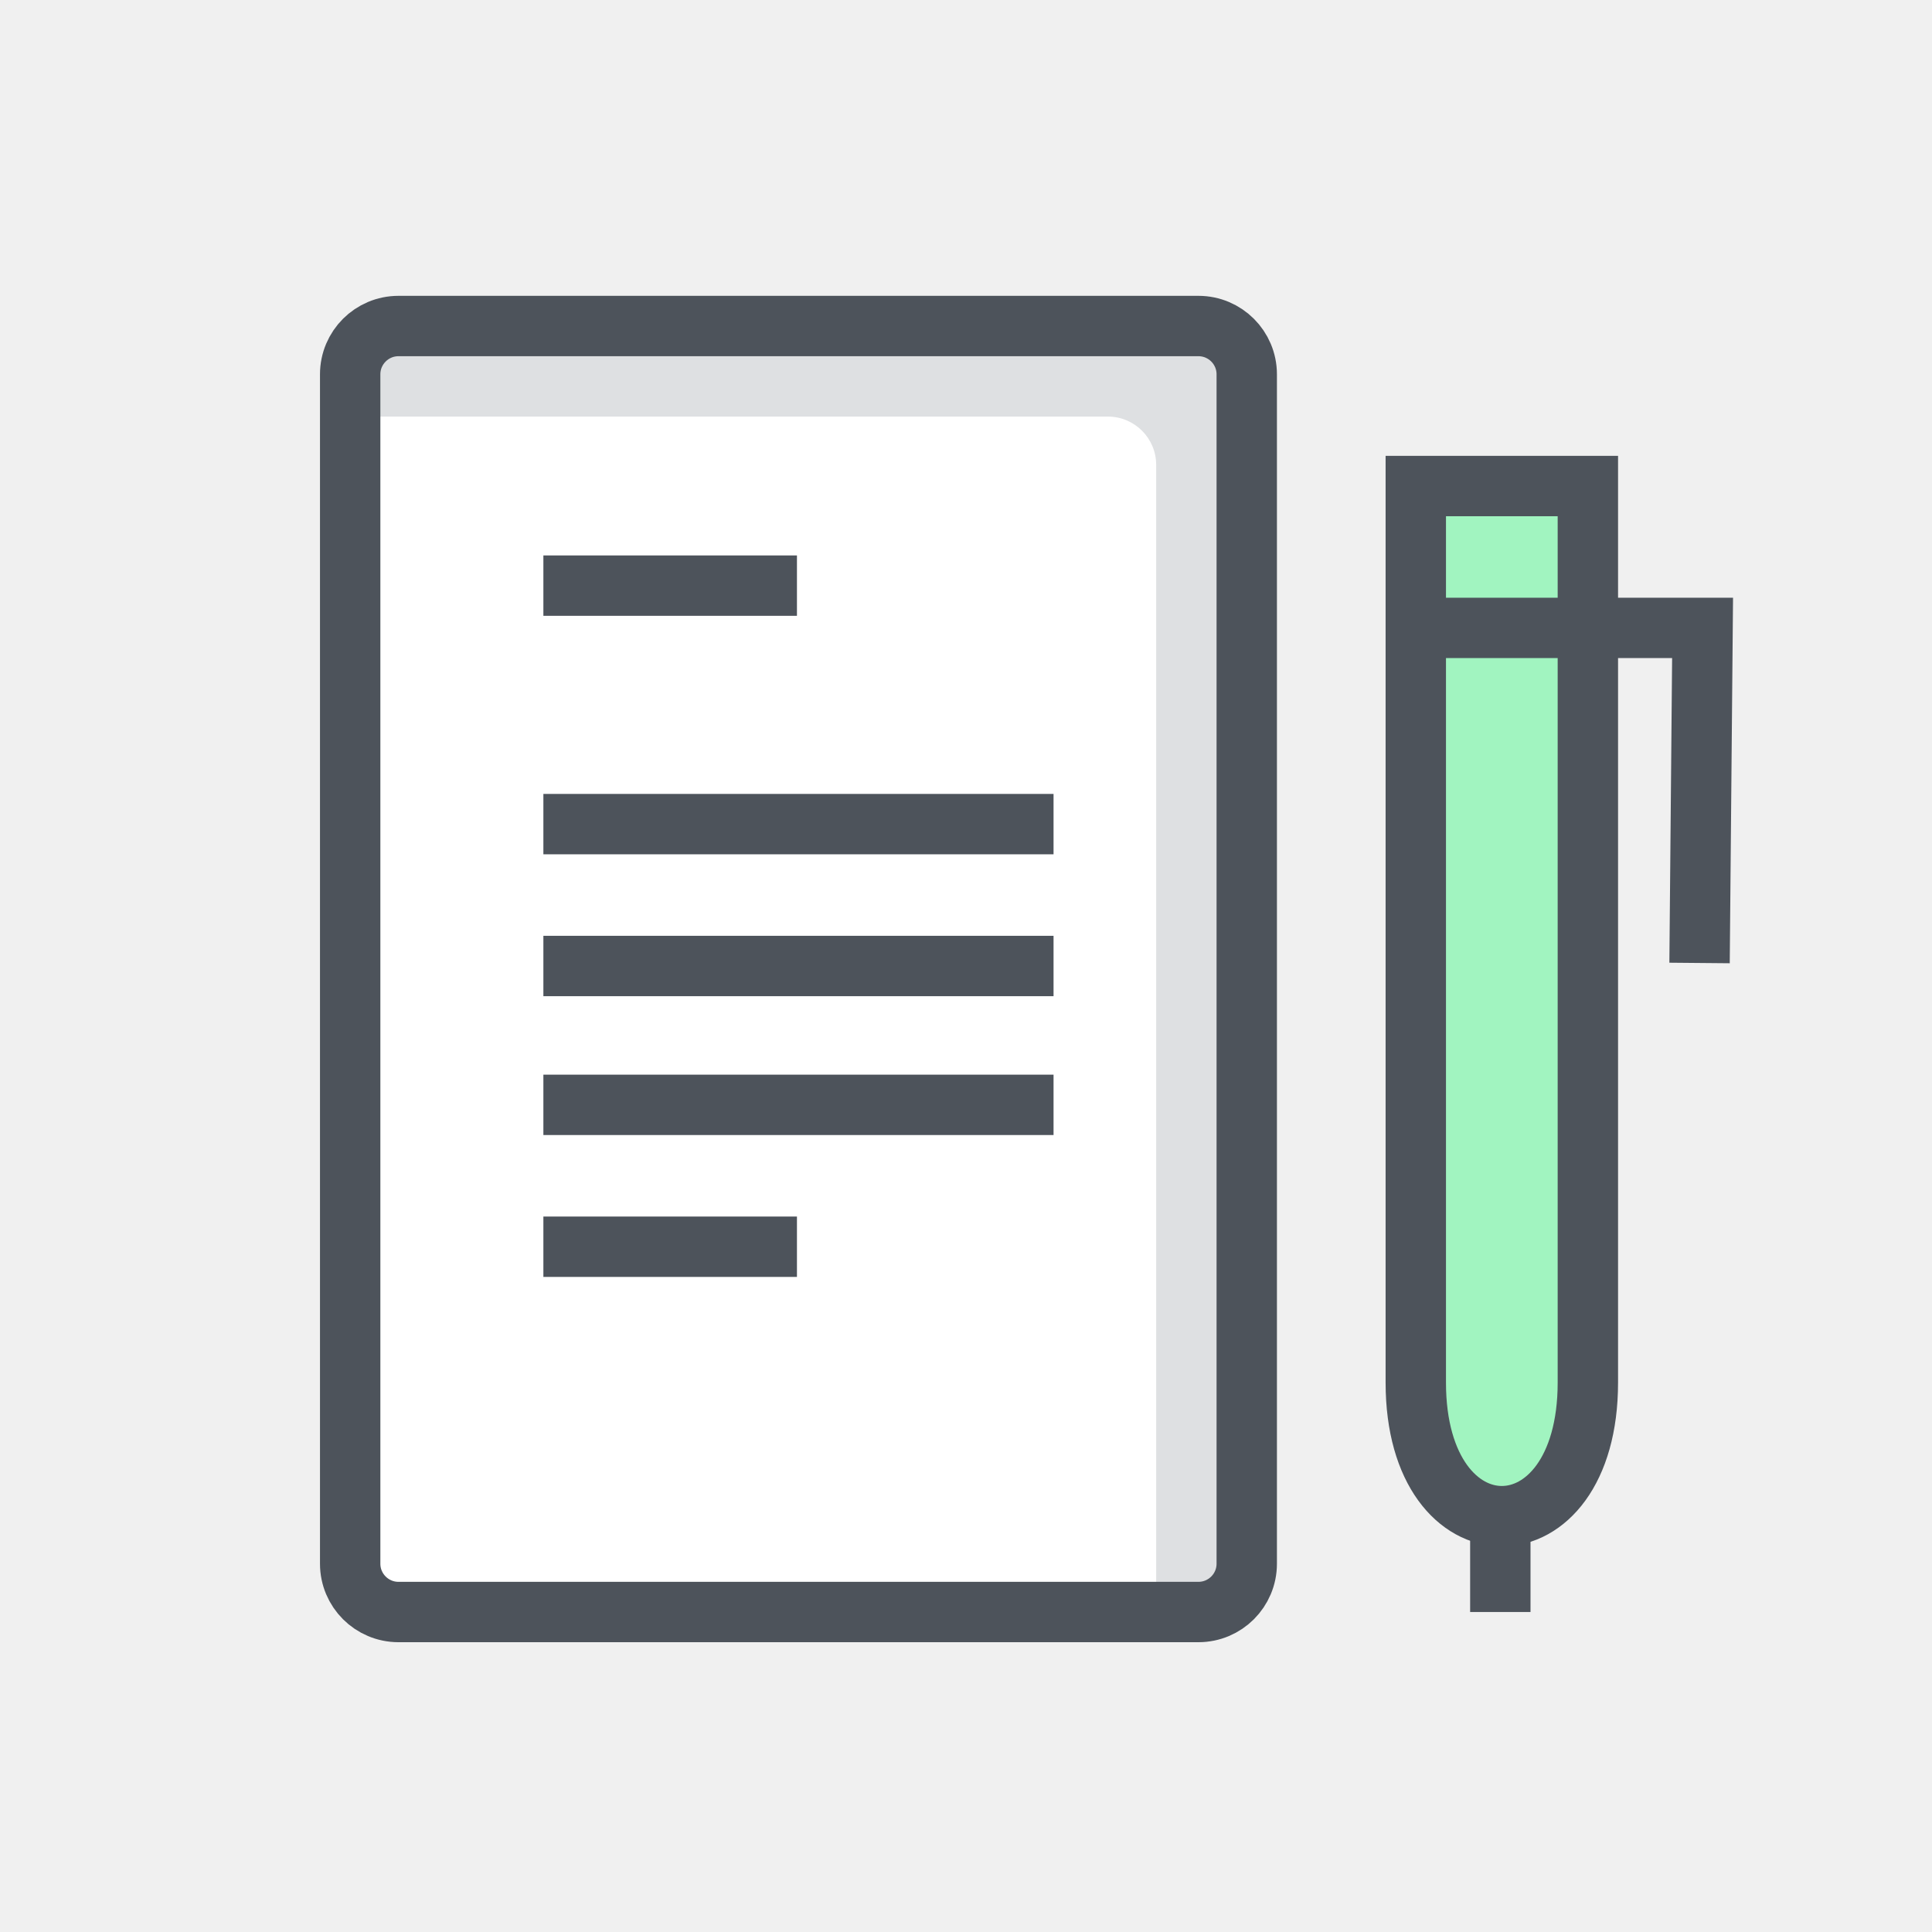
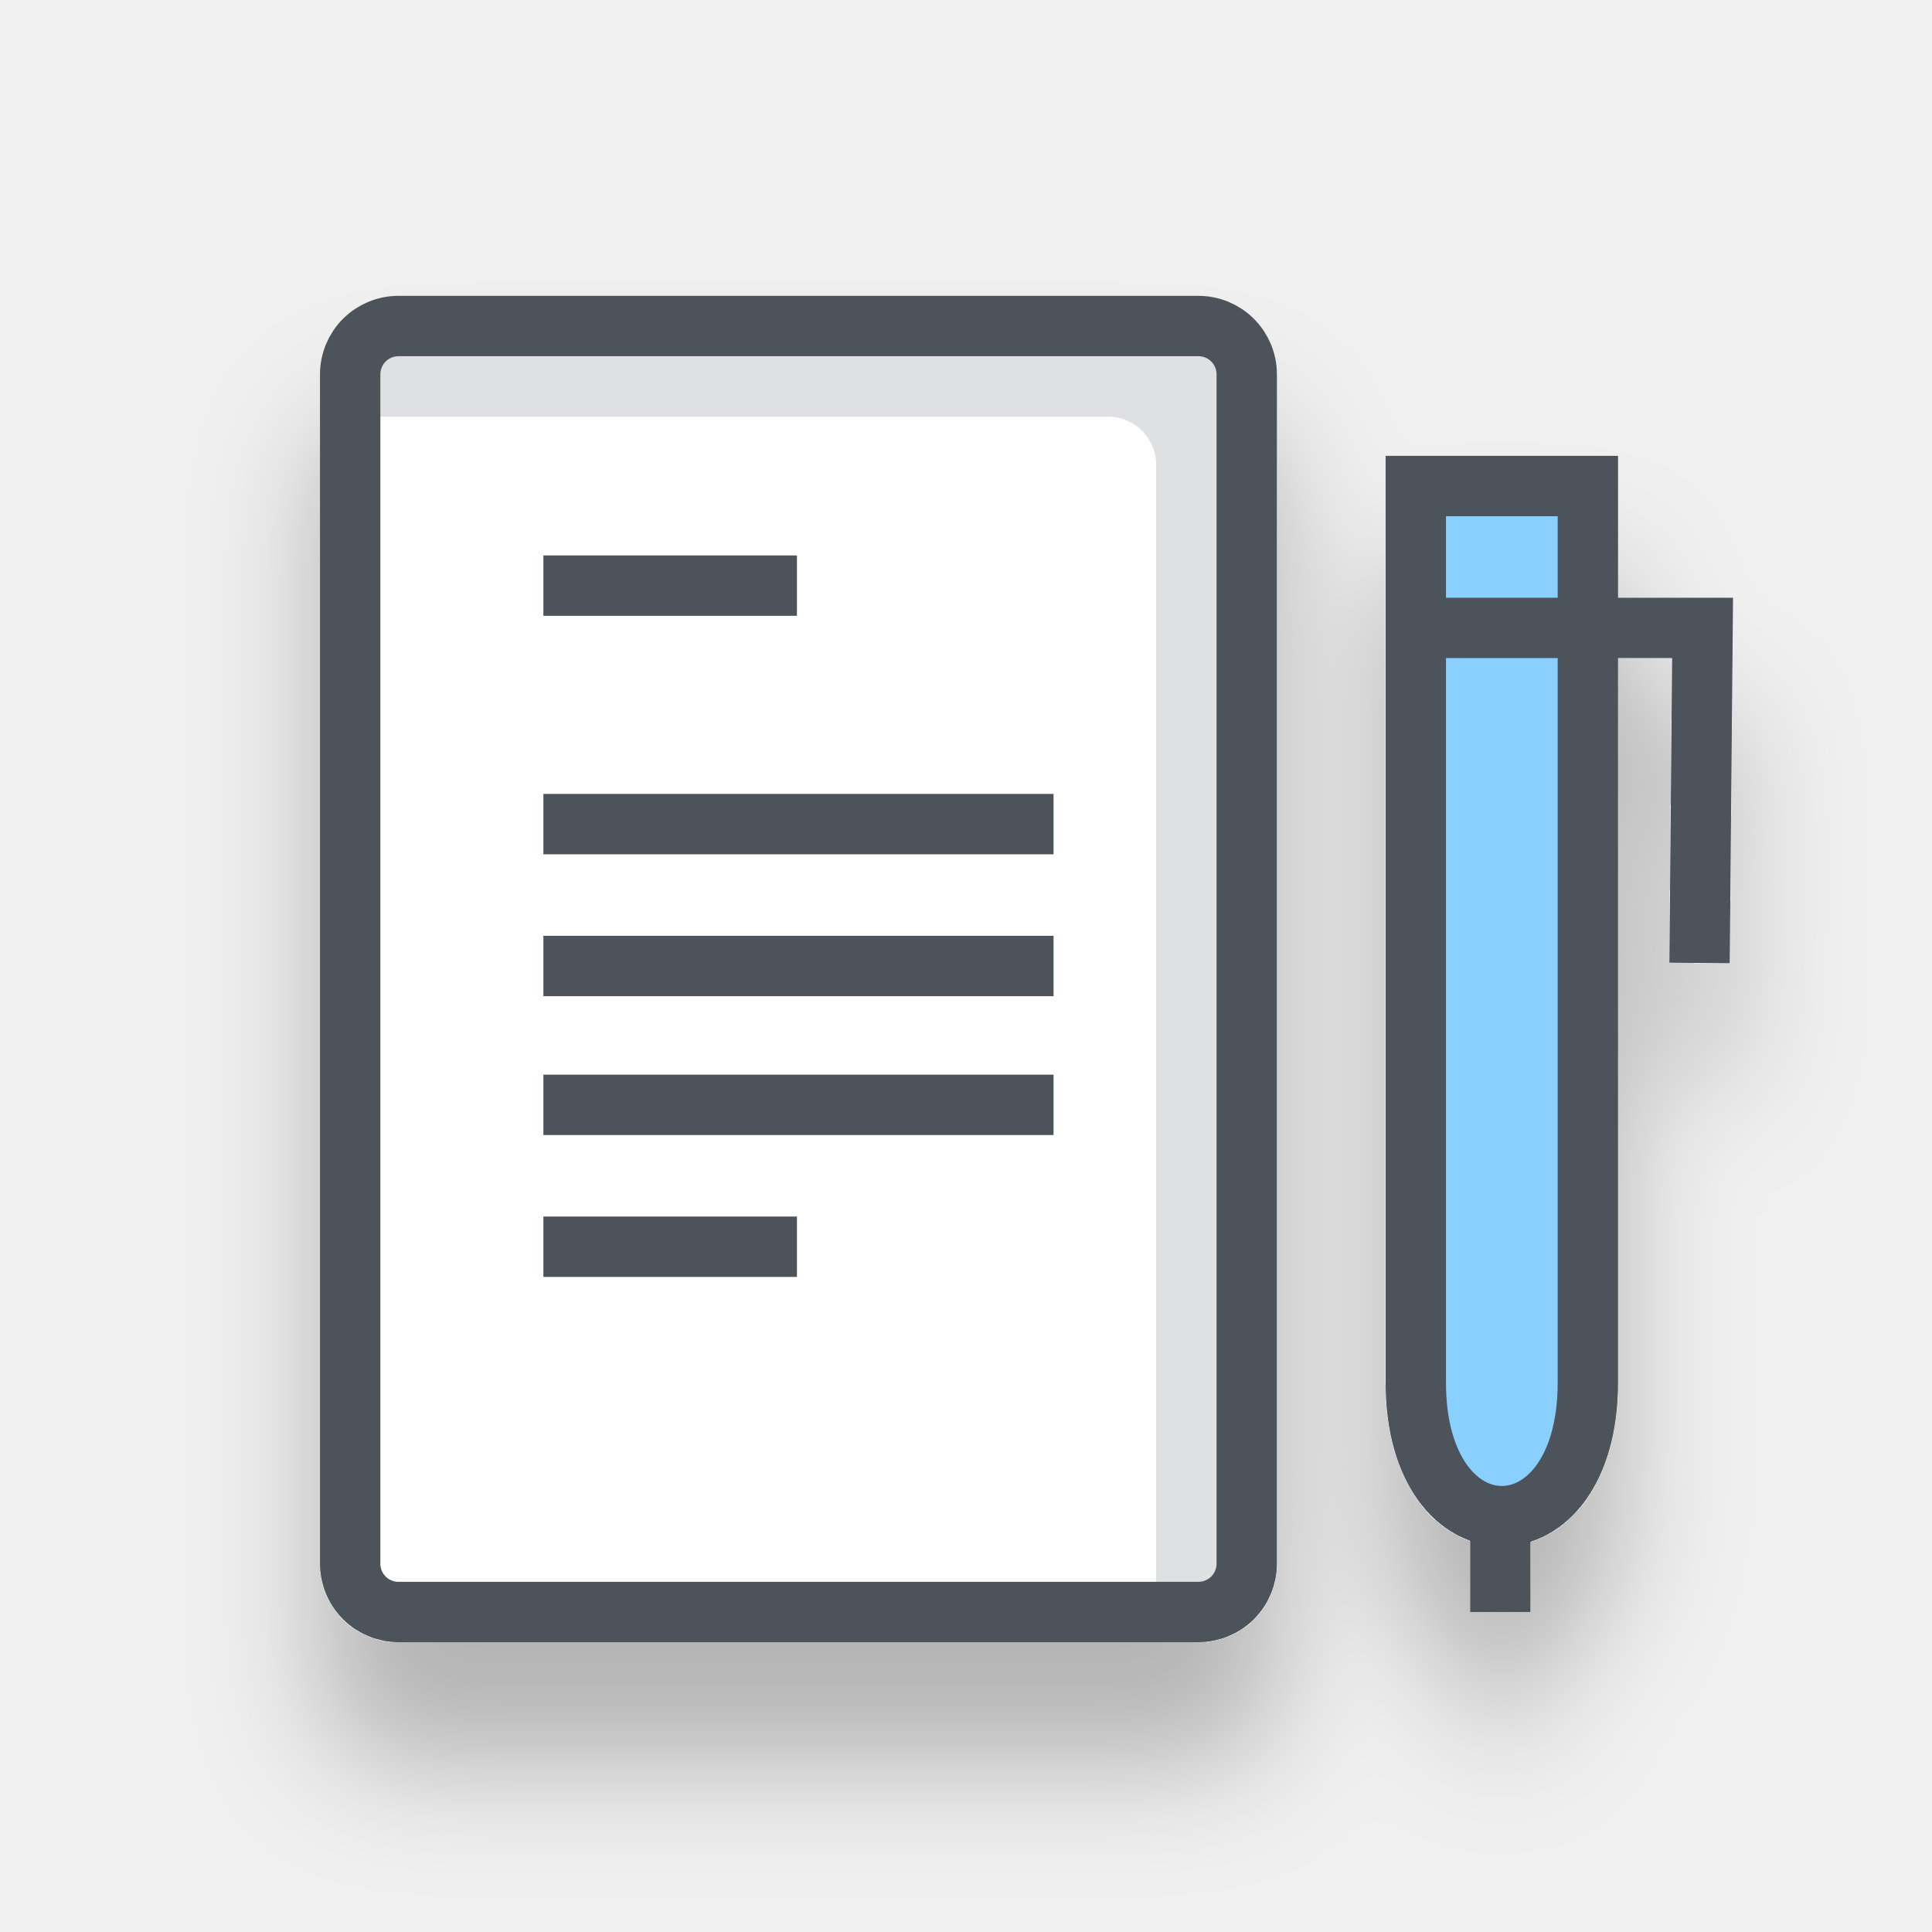
- <svg xmlns="http://www.w3.org/2000/svg" viewBox="0 0 64 64">
+ <svg xmlns="http://www.w3.org/2000/svg" width="64" height="64" viewBox="0 0 64 64" fill="none">
+   <g filter="url(#filter0_d_72_69)">
+     <path d="M39.7 10.8H13.2C12.775 10.8 12.368 10.969 12.068 11.269C11.768 11.569 11.6 11.976 11.6 12.4V51.8C11.6 52.224 11.768 52.631 12.068 52.931C12.368 53.231 12.775 53.4 13.2 53.4H39.7C40.124 53.4 40.531 53.231 40.831 52.931C41.131 52.631 41.3 52.224 41.3 51.8V12.4C41.3 11.976 41.131 11.569 40.831 11.269C40.531 10.969 40.124 10.8 39.7 10.8Z" fill="white" />
+     <path d="M39.7 10.8H13.2C12.775 10.8 12.368 10.969 12.068 11.269C11.768 11.569 11.6 11.976 11.6 12.4V13.8H36.7C37.124 13.8 37.531 13.969 37.831 14.269C38.131 14.569 38.3 14.976 38.3 15.4V53.4H39.7C40.124 53.4 40.531 53.231 40.831 52.931C41.131 52.631 41.3 52.224 41.3 51.8V12.4C41.3 11.976 41.131 11.569 40.831 11.269C40.531 10.969 40.124 10.8 39.7 10.8Z" fill="#DEE0E2" />
+     <g style="mix-blend-mode:darken">
+       <path d="M47 16H52V48.3C52 48.523 51.956 48.744 51.871 48.951C51.785 49.157 51.66 49.344 51.502 49.502C51.344 49.66 51.157 49.785 50.951 49.871C50.744 49.956 50.523 50 50.3 50C49.425 50 48.585 49.652 47.967 49.033C47.348 48.415 47 47.575 47 46.7V16Z" fill="#8AD0FF" />
+     </g>
+     <path d="M39.7 10.8H13.2C12.775 10.8 12.368 10.969 12.068 11.269C11.768 11.569 11.6 11.976 11.6 12.4V51.8C11.6 52.224 11.768 52.631 12.068 52.931C12.368 53.231 12.775 53.4 13.2 53.4H39.7C40.124 53.4 40.531 53.231 40.831 52.931C41.131 52.631 41.3 52.224 41.3 51.8V12.4C41.3 11.976 41.131 11.569 40.831 11.269C40.531 10.969 40.124 10.8 39.7 10.8ZM46.9 16.1H52.6V45.8C52.6 51.7 46.9 51.7 46.9 45.8V16.1Z" stroke="#4D535B" stroke-width="2" stroke-miterlimit="10" />
+     <path d="M56.3 31.9L56.4 20.8H46.9M49.7 53.4V50.2M18 19.4H26.4M18 27.3H34.9M18 32H34.9M18 36.6H34.9M18 41.3H26.4" stroke="#4D535B" stroke-width="2" stroke-miterlimit="10" />
+   </g>
  <defs>
-     <style>.cls-5{fill:none;stroke:#4d535b;stroke-miterlimit:10;stroke-width:2px}</style>
+     <filter id="filter0_d_72_69" x="-4" y="0" width="72" height="72" filterUnits="userSpaceOnUse" color-interpolation-filters="sRGB">
+       <feFlood flood-opacity="0" result="BackgroundImageFix" />
+       <feColorMatrix in="SourceAlpha" type="matrix" values="0 0 0 0 0 0 0 0 0 0 0 0 0 0 0 0 0 0 127 0" result="hardAlpha" />
+       <feOffset dy="4" />
+       <feGaussianBlur stdDeviation="2" />
+       <feComposite in2="hardAlpha" operator="out" />
+       <feColorMatrix type="matrix" values="0 0 0 0 0 0 0 0 0 0 0 0 0 0 0 0 0 0 0.25 0" />
+       <feBlend mode="normal" in2="BackgroundImageFix" result="effect1_dropShadow_72_69" />
+       <feBlend mode="normal" in="SourceGraphic" in2="effect1_dropShadow_72_69" result="shape" />
+     </filter>
  </defs>
-   <g style="isolation:isolate">
-     <g id="white">
-       <path d="M39.7 10.8H13.2a1.6 1.6 0 00-1.6 1.6v39.4a1.6 1.6 0 001.6 1.6h26.5a1.6 1.6 0 001.6-1.6V12.4a1.6 1.6 0 00-1.6-1.6z" fill="#fff" />
-       <path d="M39.7 10.8H13.2a1.6 1.6 0 00-1.6 1.6v1.4h25.1a1.6 1.6 0 011.6 1.6v38h1.4a1.6 1.6 0 001.6-1.6V12.4a1.6 1.6 0 00-1.6-1.6z" fill="#dee0e2" />
-     </g>
-     <g id="flah">
-       <path d="M47 16h5v32.3a1.7 1.7 0 01-1.7 1.7 3.3 3.3 0 01-3.3-3.3V16z" style="mix-blend-mode:darken" fill="#a1f4c0" />
-       <path class="cls-5" d="M39.7 10.8H13.2a1.6 1.6 0 00-1.6 1.6v39.4a1.6 1.6 0 001.6 1.6h26.5a1.6 1.6 0 001.6-1.6V12.4a1.6 1.6 0 00-1.6-1.6zm7.2 5.3h5.7v29.7c0 5.9-5.7 5.9-5.7 0V16.1z" />
-       <path class="cls-5" d="M56.3 31.9l.1-11.1h-9.5m2.8 32.6v-3.2M18 19.4h8.4M18 27.3h16.9M18 32h16.9M18 36.6h16.9M18 41.3h8.4" />
-     </g>
-   </g>
</svg>
